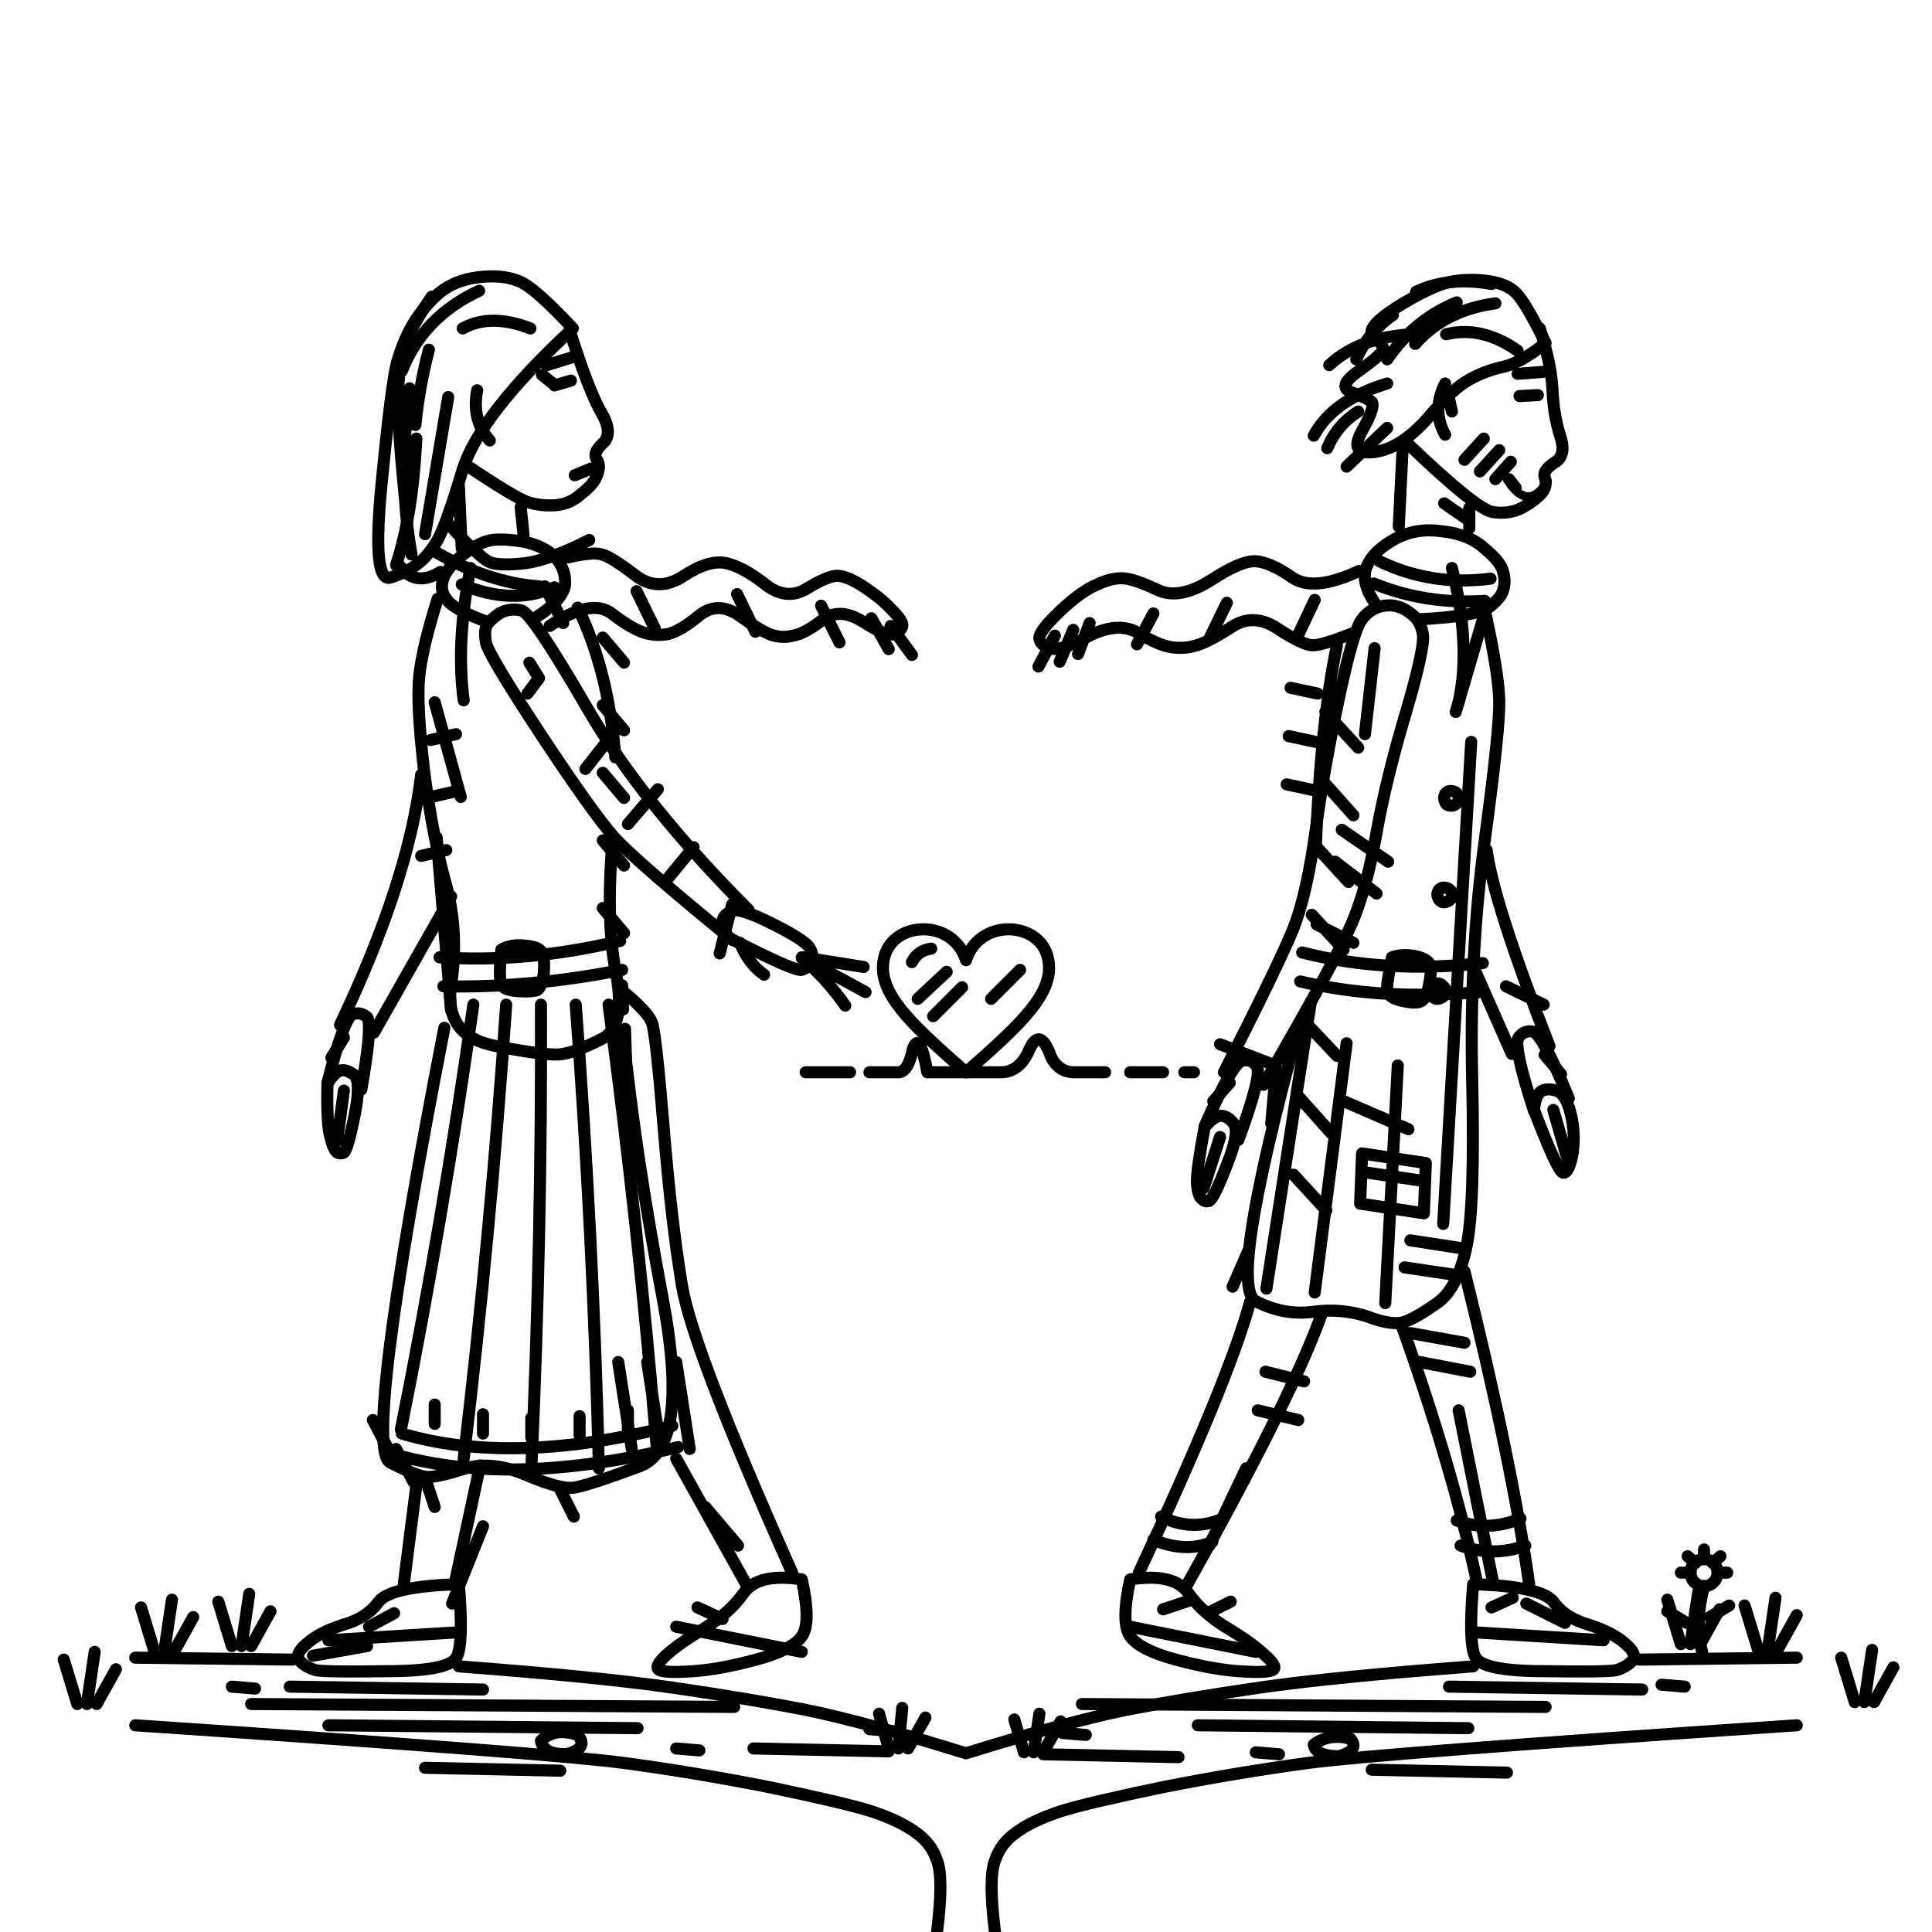
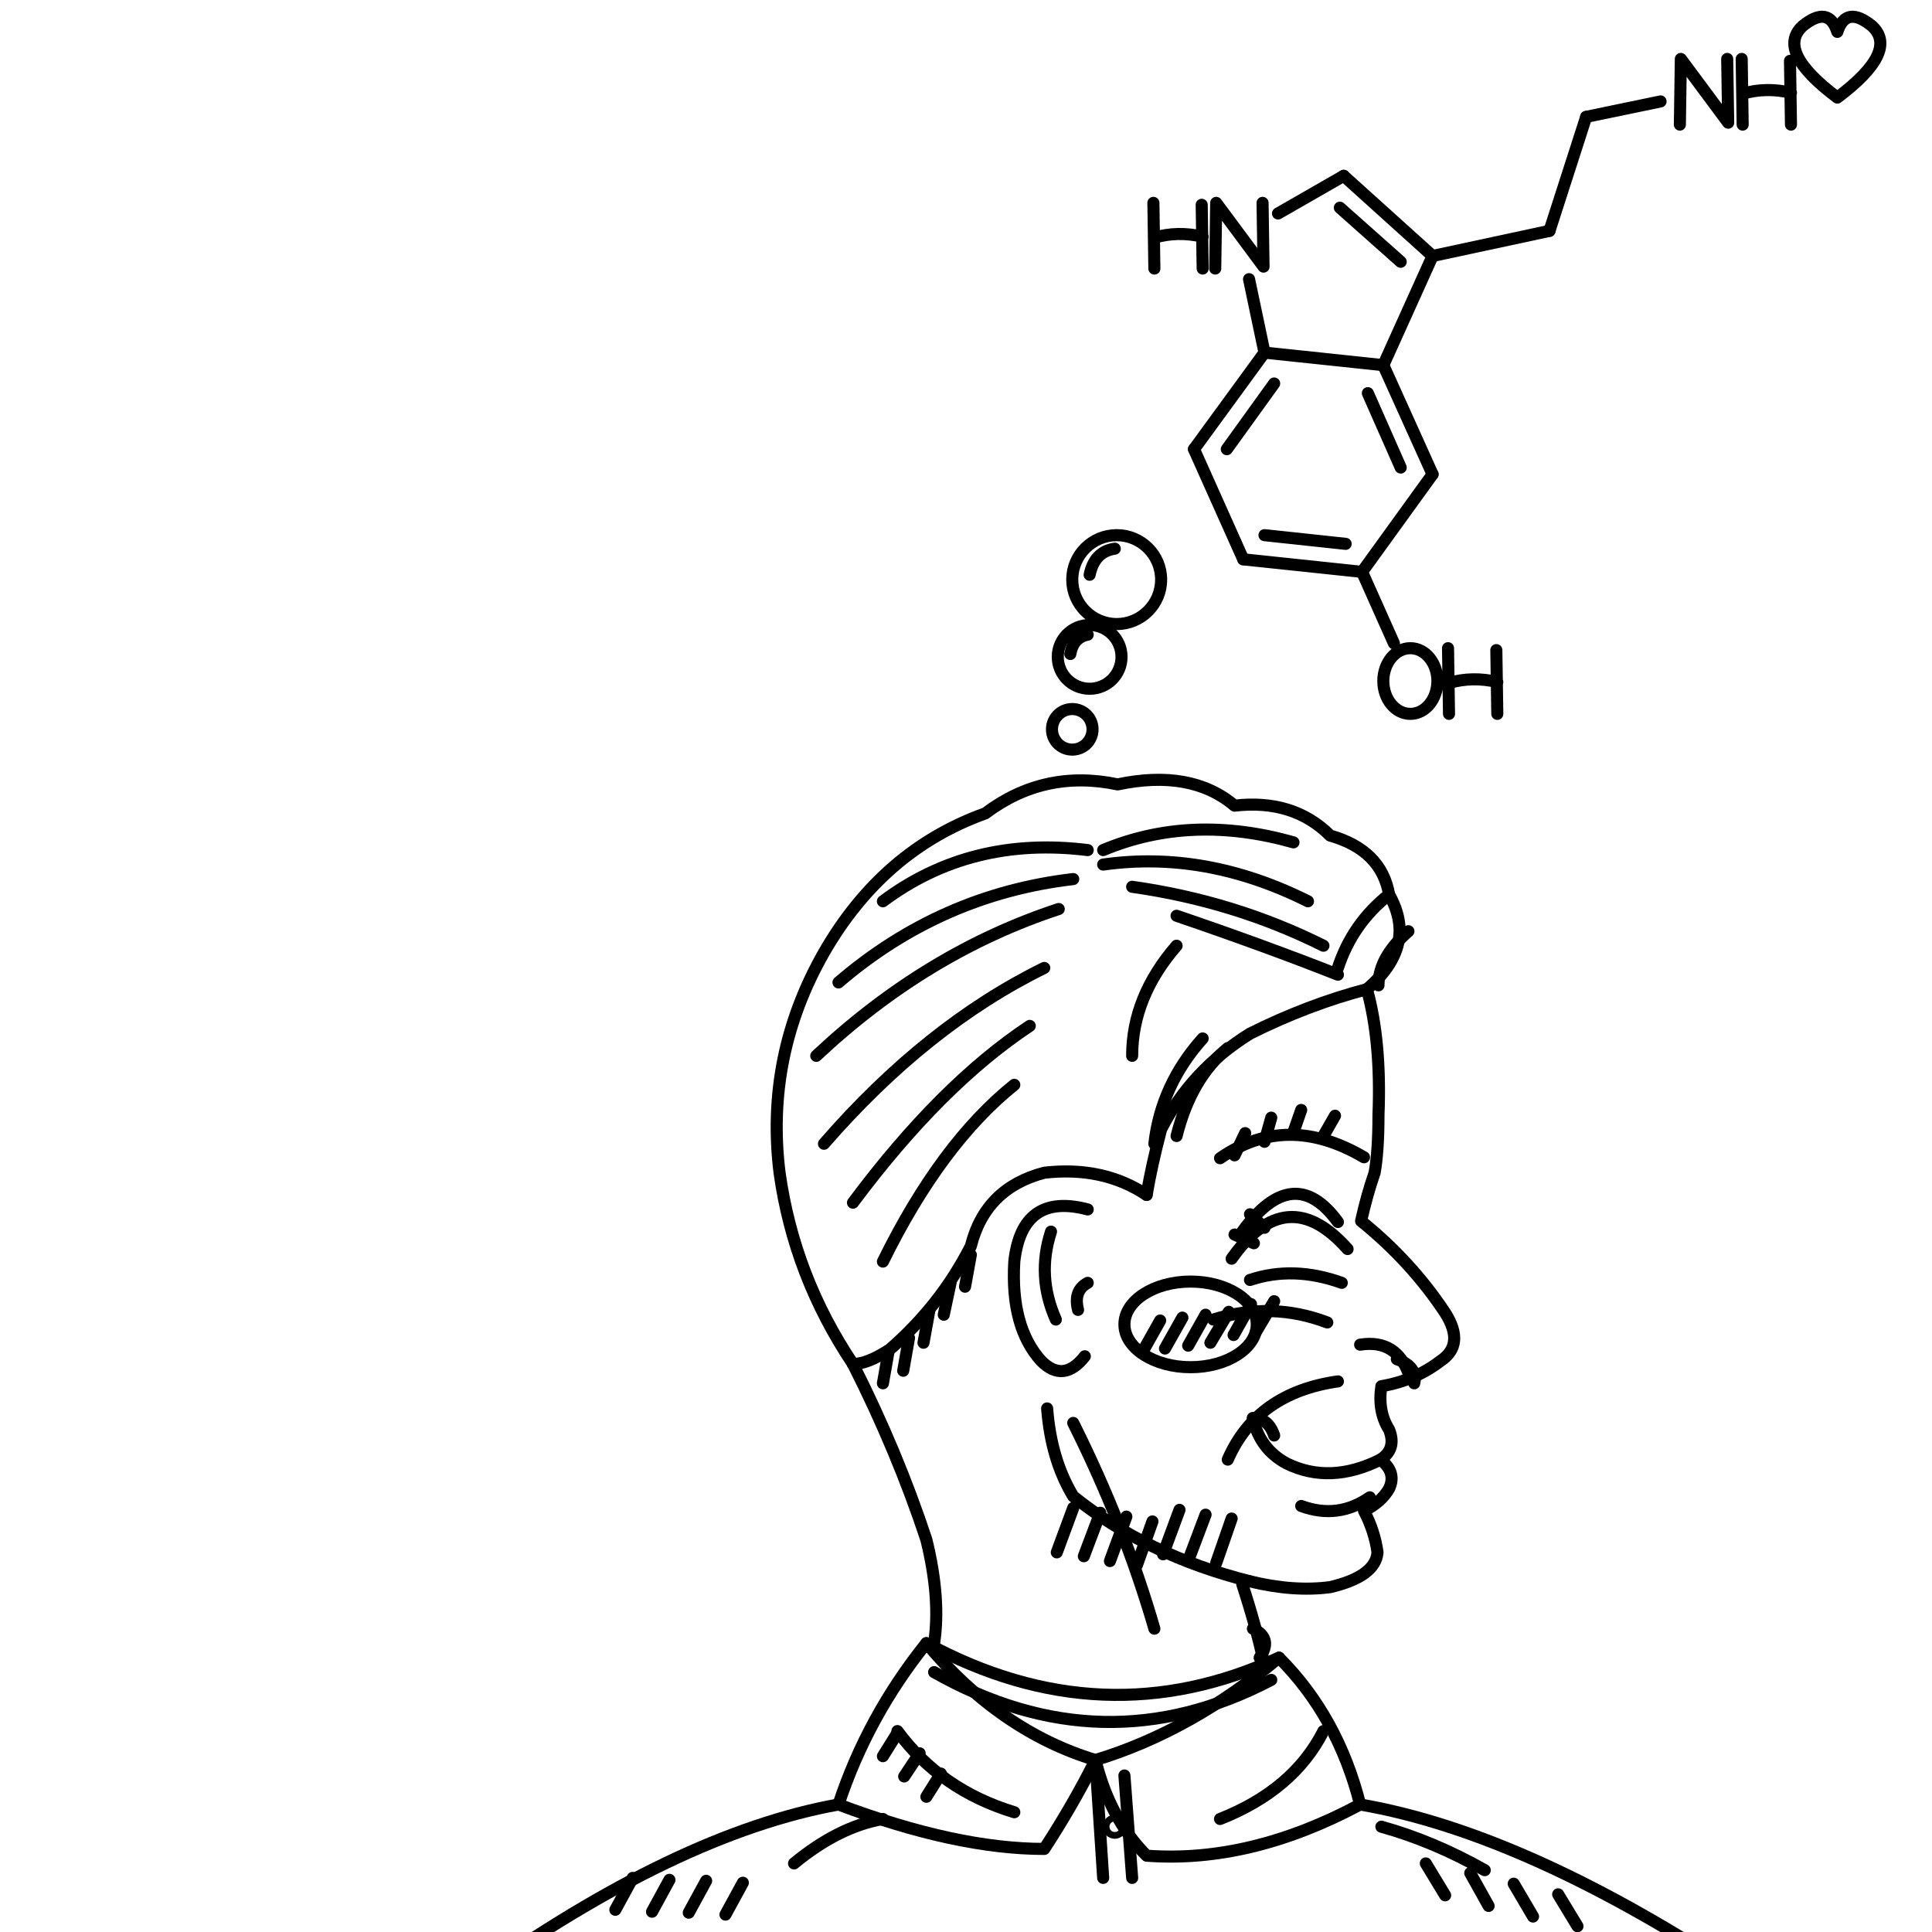
<svg xmlns="http://www.w3.org/2000/svg" viewBox="0 0 200 200" fill="none" stroke="currentColor" stroke-width="1.25" stroke-linecap="round" stroke-linejoin="round">
-   <path pathLength="1" class="soft" d="M100 181.5Q89.7 178.3 83.4 177Q77.2 175.8 69.6 174.7Q62 173.6 47.5 172.5M30.3 171.8L14 171.6M97 200Q97.7 194.4 97 192.6Q96.4 190.8 94.8 189.7Q93.2 188.5 90.2 187.5Q87.3 186.6 79.6 185Q72 183.5 64.6 182.5Q57.1 181.5 14 178.6M100 181.5Q110.3 178.3 116.6 177Q122.8 175.8 130.4 174.7Q138 173.6 152.5 172.5M169.7 171.8L186 171.6M103 200Q102.3 194.4 103 192.6Q103.6 190.8 105.2 189.7Q106.8 188.5 109.8 187.5Q112.7 186.6 120.4 185Q128 183.5 135.4 182.5Q142.9 181.5 186 178.6" />
-   <g class="lv-lean lv-lean-r">
-     <path pathLength="1" d="M152.4 99.8L156.5 109.1" />
-     <path pathLength="1" d="M160.4 108.3Q154.6 93.4 153.9 88" />
-     <path pathLength="1" d="M162.4 113.7Q159.7 107.1 158.7 106.8Q157.8 106.6 157.2 107.4Q156.6 108.2 158.8 115" />
-     <path pathLength="1" d="M158.8 114.9Q161.2 121.2 161.8 121.4Q162.4 121.5 162.8 119.4Q163.1 117.3 162.6 115.3Q162.1 113.2 161.1 112.9Q160.1 112.6 159.5 113Q158.9 113.5 158.8 114.9" />
-     <path pathLength="1" class="fine" d="M160.8 114.9L162.3 120.1M159.9 109.2L161.6 111.2M126.3 117.7L124.6 123M127.3 112.1L125.6 114" />
-     <path pathLength="1" d="M132.1 110.6L131.6 116.3" />
-     <path pathLength="1" d="M129.4 134.8Q127.2 142.9 117.9 162.8" />
-     <path pathLength="1" d="M122.8 164.2Q133.8 144.6 136.9 135.8" />
-     <path pathLength="1" d="M117 163.5Q116 168 117 169.4Q118 170.8 121.7 171.8Q125.4 172.8 128.2 173Q131 173.2 131.7 172.9Q132.4 172.6 130.9 171.3Q129.5 170 127 168.5Q124.5 167 123 164.9Q121.5 162.8 117 163.5" />
-     <path pathLength="1" d="M145.1 137.2Q150.3 151.7 152.9 163.8" />
-     <path pathLength="1" d="M158.3 164Q156.5 151.3 151.6 131.6" />
-     <path pathLength="1" d="M152.5 164Q152 170 152.7 171.5Q153.4 173 159.9 173Q166.3 173.1 167.3 172.9Q168.3 172.6 168.9 172Q169.6 171.3 168.3 170.2Q167 169 164.5 168.2Q162 167.5 160.8 165.8Q159.5 164.2 152.5 164" />
-     <path pathLength="1" d="M145.2 46.4L144.8 54.5" />
-     <path pathLength="1" d="M152.1 54.7L152.1 52.6" />
-     <path pathLength="1" d="M138.4 66.8Q136.7 74.9 136.2 87.9" />
-     <path pathLength="1" d="M134.3 106.8Q127.1 133.2 130 134.7Q132.9 136.2 135.9 135.8Q138.9 135.4 141.6 136.3Q144.2 137.3 145.5 136.8Q146.8 136.3 148.9 134.8Q150.9 133.3 151.8 129.1Q152.7 124.9 152.4 111.8Q152.1 98.8 153.7 87Q155.3 75.2 155.2 72.4Q155.1 69.6 153.8 63.6" />
-     <path pathLength="1" d="M159.4 34Q160.5 37.4 160.7 40.1Q160.8 42.9 161.5 45.1Q162.2 47.2 160.9 47.9Q159.7 48.7 159.9 49.4Q160.2 50.2 159.7 50.9Q159.2 51.6 157.7 52.5Q156.2 53.3 154.5 53Q152.8 52.7 145.7 45.9" />
-     <path pathLength="1" d="M160 35.5Q157.9 31.3 157 30.4Q156.1 29.4 154.1 29.1Q152 28.8 150 29.2Q148 29.7 144.6 31.8Q141.2 34 142.2 34.8Q143.1 35.6 143.2 36.1Q143.3 36.5 140.8 38.3Q138.3 40 139.9 40.6Q141.5 41.2 142 41.6Q142.4 42.1 141 44.6Q139.6 47.1 142.2 46.8Q144.9 46.5 147.7 43.4Q150.4 40.2 152.1 39.3Q153.7 38.4 155.5 38Q157.4 37.6 160 35.5" />
-     <path pathLength="1" d="M140.7 59.1Q136 61.3 133.8 59.8Q131.5 58.2 130 58.1Q128.5 58 125.3 60.1Q122.1 62.1 119.9 61.1Q117.8 60.1 116.6 59.9Q115.3 59.7 113.6 60.5Q111.9 61.2 109.7 63.3Q107.5 65.4 107.6 66.1Q107.7 66.8 108.7 67.1Q109.6 67.5 112.6 65.9Q115.7 64.3 117.8 65.5Q119.9 66.8 121.3 67Q122.6 67.2 123.9 66.8Q125.2 66.4 127.5 64.9Q129.8 63.4 132.3 65.1Q134.9 66.8 135.9 66.8Q136.9 66.8 139.9 65.6" />
-     <path pathLength="1" d="M142.3 62.4Q140.8 60.1 141.5 58.6Q142.2 57 144.4 55.8Q146.6 54.6 149.3 55Q152.1 55.3 153.7 56.8Q155.4 58.2 155.6 59.2Q155.9 60.2 155.6 61.1Q155.4 61.9 154.1 62.9Q152.7 63.8 147.1 64.1" />
-     <path pathLength="1" d="M130.8 112.3Q138.7 98.7 140.1 95.2Q141.5 91.8 142.5 86.2Q143.5 80.6 145.5 73.9Q147.5 67.1 147.3 65.7Q147.1 64.2 145.9 63.4Q144.7 62.5 143.3 62.7Q141.9 62.9 141 64.1Q140.1 65.2 138.6 72.3Q137.1 79.3 136.2 85.9Q135.3 92.5 133.9 96.1Q132.4 99.8 126.7 111" />
-     <path pathLength="1" d="M128.2 118Q130.7 111.2 130.1 110.4Q129.6 109.6 128.6 109.8Q127.6 110 124.7 116.6" />
-     <path pathLength="1" d="M124.7 116.7Q123.9 120.9 123.9 122.4Q124 123.8 124.4 124.1Q124.8 124.5 125.2 124.3Q125.7 124 127 120.6Q128.4 117.1 127.7 116.3Q127.1 115.5 126.3 115.5Q125.6 115.6 124.7 116.7" />
-     <path pathLength="1" class="fine" d="M157.3 41L159.2 40.9M157.1 38.7L159.7 38.5M149.9 40.8L150.3 42.6M149.6 39.7Q148.2 42.5 149.6 45M149.5 52.1L151.8 53.7M150.8 31.3Q146.4 33.1 143.6 37.2M154.8 31.4Q149.6 32.1 146.5 35.6M146.2 34.6Q140.7 34.9 137.6 37.8M143.6 39.7Q138 41.4 136 45.1M143.6 44.3L139.4 48.3M157.1 36.3Q153.4 33.7 149.7 34.6M142.8 58.1Q148.2 60.7 154.3 59.9M142.2 60.4Q147.6 62.6 153.7 62.2M136.1 62.1L134.4 65.7M127 62.4L125.3 65.9M119.4 63.5L117.7 66.7M109.2 65.8L107.5 69M111.1 65.2L109.7 68.5M112.8 64.5L111.6 67.7M153.6 63.8L150.7 73.7M151.2 82.7Q150.6 83.5 150.2 83.4Q149.7 83.4 149.6 83Q149.4 82.6 149.6 82.2Q149.9 81.8 150.3 81.9Q150.8 81.9 151.2 82.7M150.5 92.7Q150 93.4 149.5 93.4Q149.1 93.4 148.9 93Q148.7 92.6 148.9 92.2Q149.2 91.8 149.6 91.9Q150.1 91.9 150.5 92.7M149.8 102.7Q149.3 103.4 148.8 103.4Q148.4 103.4 148.2 103Q148 102.5 148.2 102.2Q148.5 101.8 148.9 101.8Q149.4 101.9 149.8 102.7M134.8 98.6Q143.4 100.8 153.5 99.7M134.6 101.6Q143.2 103.6 153.1 102.7M144.1 99.1Q145.2 98.7 146.6 99Q147.9 99.3 148.1 100Q148.2 100.6 147.9 102.1Q147.6 103.5 147 103.7Q146.4 103.9 145.1 103.6Q143.8 103.3 143.6 102.6Q143.5 102 144.1 99.1M138.9 113.9L145.8 116.9M135.7 103.7L131.1 133.4M129.3 129.3L127.6 133.2M137.2 73.7L140.6 77.4M136.8 80.7L140.1 84.4M136.3 87.7L139.6 91.3M135.8 94.7L139.1 98.3M135 105.7L138.4 109.3M134.5 113.6L137.8 117.3M133.9 121.6L137.3 125.3M138.9 85.9L143.7 89.2M138.2 89.2L142.5 92.5M136.3 95.7L140.1 97.6M142.3 67.1L141.3 76M146 138L151.6 139M147 141L152.2 142M131 142L135 143M130.2 146L134.4 147M153 169L166 169.8M158 166L162 168M117 168.4L130 171M35.6 112.9L34.9 118.1M35.6 107.4L34.3 109.5" />
-     <path pathLength="1" d="M150.3 58.8Q152.3 66.8 151 72.7M126.3 108.1L131.5 110.1M155.9 102.1L159.8 104M83.1 99.1L89.4 100.1M83 99.1L89.6 102.7M83 99.2Q85.4 101.1 87.5 104.1M76.6 97.6Q77.5 99.8 79.1 100.9" />
-     <path pathLength="1" class="fine soft" d="M152.3 76.8L149.4 126.7M139.4 108L136.1 133.8M144.7 110.3L143.4 134.9M151 146L154.6 164M129 152L125.2 160" />
-     <path stroke-width="0.9" pathLength="1" class="accent" d="M156.4 50.2Q158.4 52.8 160.2 49.8" />
-     <path pathLength="1" class="fine accent" d="M156.2 49.6L156.9 50.5" />
-     <path pathLength="1" class="fine accent" d="M151.6 47.6L153.6 45.4M153.2 48.8L155.2 46.6M154.8 49.6L156.4 47.8" />
-     <path pathLength="1" class="fine" d="M146.6 30.2Q150 28.6 154.4 29.4M140.6 42.6Q138.4 44 137.4 46.4M144.2 32.6Q141.6 34.4 140.4 37.2" />
-     <path pathLength="1" class="fine soft" d="M133.6 71.2L136.4 71.8M133.4 76.2L136.2 76.8M133.2 81.2L136 81.8" />
-     <path pathLength="1" class="fine" d="M141 119.4L147.6 120.4L147.4 125.6L140.8 124.6Z" />
-     <path pathLength="1" class="fine soft" d="M141.6 121.4L147 122.2" />
-     <path pathLength="1" class="fine" d="M120.2 157Q123.4 158.6 126.6 157.2M119.4 159.4Q122.8 160.8 125.5 159.6M150.8 157.4Q154 158.6 157.4 157.2M151.2 160Q154.6 161.2 157.9 160" />
-     <path pathLength="1" class="fine" d="M120.4 166.6L123.4 165.6M125 167L127.4 165.8M154.4 166.4L156.6 165.4" />
-     <path pathLength="1" class="fine soft" d="M146 128.4L151.2 129.2M145.4 131.2L150.8 132" />
-   </g>
-   <g class="lv-lean lv-lean-l">
-     <path pathLength="1" d="M43.6 80.2Q42.3 91.2 35.2 106.1" />
-     <path pathLength="1" d="M38.7 106.9L46.7 92.8" />
-     <path pathLength="1" d="M37.4 112.8Q38.6 106 38 105.3Q37.3 104.7 36.5 105Q35.6 105.4 33.9 112.1" />
-     <path pathLength="1" d="M33.9 112.2Q33.8 116.4 34.2 117.7Q34.5 119 34.9 119.3Q35.3 119.5 35.6 119.3Q36 119 36.7 115.5Q37.4 112 36.7 111.3Q35.9 110.7 35.3 110.8Q34.6 111 33.9 112.2" />
-     <path pathLength="1" d="M70 151L77.3 164.1" />
-     <path pathLength="1" d="M82 162.8Q71.7 139.7 70.6 133.1Q69.5 126.5 68.7 116.7Q67.9 107 67.5 105.9Q67.1 104.8 64.7 102.8" />
-     <path pathLength="1" d="M83 163.5Q84 168 83 169.4Q82 170.8 78.3 171.8Q74.6 172.8 71.8 173Q69 173.2 68.3 172.9Q67.6 172.6 69 171.3Q70.5 170 73 168.5Q75.5 167 77 164.9Q78.5 162.8 83 163.5" />
-     <path pathLength="1" d="M43.2 153L41.8 164" />
-     <path pathLength="1" d="M47.1 163.8L49.7 151.7" />
-     <path pathLength="1" d="M64.8 109.6L64.7 106.5" />
-     <path pathLength="1" d="M47.5 164Q48 170 47.3 171.5Q46.6 173 40.1 173Q33.7 173.1 32.7 172.9Q31.7 172.6 31.1 172Q30.4 171.3 31.7 170.2Q33 169 35.5 168.2Q38 167.5 39.2 165.8Q40.5 164.2 47.5 164" />
-     <path pathLength="1" d="M47.5 50.3L47.8 56.8" />
-     <path pathLength="1" d="M54.2 55.4L53.9 52.5" />
-     <path pathLength="1" d="M46 106.4Q37.5 150 40.4 151.4Q43.3 152.9 44.3 152.9Q45.4 152.9 48.2 152Q51 151.2 54.5 152.7Q58 154.2 59.4 154Q60.8 153.8 66.2 151.8Q71.5 149.8 68.6 134.4Q65.7 119 64.5 106.9" />
-     <path pathLength="1" d="M64.5 104.5L64.4 102" />
-     <path pathLength="1" d="M59.8 62.9Q63 69.4 63.7 78.4" />
-     <path pathLength="1" d="M63.4 87.2Q62.7 95.5 63.8 100.9Q64.8 106.4 62.2 107.6Q59.6 108.9 58.3 109.1Q57 109.4 51.4 108.3Q45.9 107.3 46.7 101.9Q47.5 96.6 46.2 91.7Q44.8 86.7 43.9 79.8Q43.1 72.8 43.4 70Q43.7 67.1 45.3 62" />
-     <path pathLength="1" d="M59.1 34.6Q61 40.6 62.3 42.8Q63.5 44.9 62.4 45.9Q61.3 46.9 61.8 47.6Q62.2 48.2 61.8 49.2Q61.5 50.1 60.2 51.1Q59 52.2 57.5 52.3Q56 52.4 54.7 52Q53.4 51.6 48.2 48.1" />
-     <path pathLength="1" d="M59.3 34Q55.3 29.7 53.7 29.1Q52 28.4 49.5 28.7Q47.1 29 45.5 30.3Q44 31.6 42.9 33.3Q41.8 35.1 41.1 37.5Q40.5 39.8 39.5 50.1Q38.5 60.3 40.4 59.8Q42.2 59.2 43.2 58.4Q44.3 57.6 45.3 55.9Q46.2 54.3 47.9 48.6Q49.7 42.9 59.3 34" />
-     <path pathLength="1" d="M56.9 64.8Q61.2 61.9 63.3 63.5Q65.4 65.1 66.7 65.5Q68 65.9 69.3 65.6Q70.6 65.2 72.4 63.7Q74.3 62.2 76.5 63.7Q78.7 65.3 79.8 65.7Q81 66.1 82.1 65.8Q83.3 65.6 85.1 64.2Q86.9 62.8 89.4 64.4Q91.9 66 92.7 65.6Q93.5 65.1 93.4 64.6Q93.3 64.1 92.3 63.1Q91.3 62 89.5 60.8Q87.7 59.6 86.6 59.6Q85.5 59.7 83.4 61Q81.3 62.2 79.1 60.4Q76.9 58.7 75.2 58.3Q73.4 57.9 70.8 59.6Q68.1 61.4 65.7 59.5Q63.2 57.6 62.3 57.4Q61.4 57.1 58.8 57.7" />
-     <path pathLength="1" d="M50.5 64.4Q46.9 63.1 46.2 62Q45.4 61 46 59.6Q46.7 58.3 48.1 57.3Q49.6 56.2 50.5 56Q51.5 55.7 53.7 56Q55.9 56.3 57.3 57.5Q58.6 58.8 58.5 60.5Q58.3 62.1 55.5 63.9" />
-     <path pathLength="1" d="M77.5 94.2Q66.7 83.4 60.9 73.5Q55.1 63.5 54 63.2Q52.8 62.9 51.7 63.5Q50.7 64.2 50.4 64.7Q50.1 65.3 50.3 66.5Q50.5 67.7 55.9 75.9Q61.3 84.1 63.6 86.7Q66 89.3 75.8 97.3" />
-     <path pathLength="1" d="M75.5 97.1Q82.3 100.6 83 100.4Q83.6 100.2 84 99.6Q84.3 99 83.8 98.1Q83.3 97.3 79.9 95.6Q76.5 93.9 75.7 94.3Q74.8 94.8 74.8 95.4Q74.7 96.1 75.5 97.1" />
-     <path pathLength="1" class="fine" d="M57.4 39.9L59.1 39.4M56.6 37.8L59.2 37M59.5 49.2L61.2 48.5M49.4 40.4Q48.8 43.5 50.7 45.6M57.1 39.6L56.1 38.8M44.7 30.7Q42.3 34.2 41.8 36.1Q41.3 38 41.2 40.7Q41.1 43.3 41.9 51.4M49.6 30.1Q43.8 32.8 41.6 38.4M43.1 45.4Q42.7 53.4 41 58.5M46.4 41.1L44 55.3M46.3 54.1Q49.6 57.7 50.7 58.2Q51.7 58.6 54.4 58.3Q57.1 57.9 61 55.9M44.7 56.9Q50.3 60.3 55.8 60.7M54.9 34Q50.8 32.4 47.9 34M56.4 60.7L58.3 64.5M65.9 61.2L67.8 65.1M76.3 61.5L78.2 65.4M85 62.7L86.9 66.5M47.8 60.5Q53 62.7 57.4 60.8M92.2 64.8L94.4 67.8M90.2 64L92 67.2M45.5 99.1Q54.6 99.7 64.2 97.4M45.9 102.1Q54.7 102.3 64.4 100.4M51.9 98.3Q53 97.7 54.4 97.9Q55.8 98 56.1 98.6Q56.4 99.2 56.3 100.7Q56.1 102.2 55.6 102.5Q55 102.7 53.6 102.6Q52.1 102.5 51.9 101.9Q51.6 101.2 51.9 98.3M45 72.7L47.7 82.5M60.6 79.6L63.9 75.4M65 85.3L68.1 81.7M69 91.1L71.8 87.7M49 104Q45.9 126 41.5 148M52.4 104Q50.8 127.5 48 151M56 104Q56.1 128 55 152M59.6 104Q61.4 128 62 152M63 104Q66.1 127 68 150M38.6 147L40.4 150.4M41 150L42.8 153.4M64 141L65.4 150M67 141L68.4 150M70 141L71.4 150M62.4 66L64.6 68.6M62.4 73L64.6 75.6M62.4 80L64.6 82.6M62.4 87L64.6 89.6M62.4 94L64.6 96.6M44 153L45 156M58 154.2L59.4 157M47 169L34 169.8M70 168.4L83 171" />
-     <path pathLength="1" d="M48.7 58.8Q47.2 66.5 48 72.5M75.8 93.6L74.5 98.7" />
-     <path pathLength="1" class="fine soft" d="M45.2 86.7L46.7 104.6M50 158L46.8 166M73 156L76.4 160" />
-     <path pathLength="1" class="fine" d="M42.4 40.2Q41.2 49.6 42.6 57.4M44.4 36.2Q43.4 40 43 44" />
-     <path pathLength="1" class="fine" d="M41.4 58.6Q43 60.8 45.6 59.2" />
-     <path pathLength="1" class="fine" d="M41.6 148.4Q53 151.8 69.6 147.6M41 150.6Q53 154 70.2 149.8" />
-     <path pathLength="1" class="fine soft" d="M45 145.4L45 147.4M50 146.4L50 148.4M55 146.8L55 148.8M60 146.6L60 148.6M65 146L65 148" />
-     <path pathLength="1" class="fine soft" d="M44.6 76.6L47.2 76M44.2 82.6L46.8 82M43.6 88.6L46.2 88" />
-     <path pathLength="1" class="fine" d="M38.2 168.4L40.8 167M72.2 166.4L74.8 167.6M32.4 171.4L38 170.4" />
-     <path pathLength="1" class="fine" d="M54.8 68.6L55.8 70.2L54.6 71.8" />
-   </g>
-   <g class="lv-beat accent">
-     <g class="lv-i08-race">
-       <path stroke="none" d="M84 105L84 117" />
-       <path class="gx-i08-l" d="M83.4 111L88 111M90 111L93 111Q94 111 94.5 108.6Q95.2 106.6 96 111L100 111" />
-       <path class="gx-i08-r" d="M100 111L103.6 111Q105.4 111 106.4 109Q107.6 106 108.8 109.4Q109.6 111 111.2 111L114.4 111M117 111L120.4 111M122.6 111L123.6 111" />
+   <g>
+     <path pathLength="1" d="M86.8 186.8Q70.1 189.8 48.8 205" />
+     <path pathLength="1" d="M140.8 186.8Q158.2 189.8 181 205" />
+     <path pathLength="1" class="fine soft" d="M82.2 192.9Q86.8 189.1 91.4 188.3M153.7 193.6Q148.4 190.6 143 189.1" />
+     <path pathLength="1" class="fine soft" d="M65.5 194.4L63.7 197.7M69.3 194.6L67.5 197.9M73.1 194.7L71.3 198M76.9 194.9L75.1 198.2M147.6 192.9L149.6 196.2M152.2 193.9L154.1 197.3M156.7 195L158.7 198.4M161.3 196.1L163.3 199.4" />
+     <path pathLength="1" d="M113.4 182.2L114.2 194.4" />
+     <path pathLength="1" class="fine soft" d="M116.4 183.8L117.2 194.4" />
+     <circle cx="115.4" cy="189.1" r=".9" fill="none" stroke-width=".7" />
+     <path pathLength="1" d="M128.6 164Q130.1 168.6 130.9 172.4" />
+     <path pathLength="1" d="M88.3 141.2Q92.9 150.3 95.9 159.4Q97.4 165.5 96.7 170.1" />
+     <path pathLength="1" class="fine" d="M129.7 168.6Q131.8 169.6 130.4 171.6" />
+     <path pathLength="1" class="fine soft" d="M111.1 147.3Q116.4 157.9 119.5 168.6" />
+     <path pathLength="1" class="fine soft" d="M111.1 156.1L109.4 160.7M113.9 156.6L112.2 161.1M116.6 157L114.9 161.6M119.3 157.5L117.7 162M122.1 156.3L120.4 160.9M124.8 156.8L123.1 161.3M127.5 157.2L125.9 161.8" />
+     <path pathLength="1" d="M95.9 170.1Q114.2 180 132.4 171.6" />
+     <path pathLength="1" d="M95.9 170.1Q89.8 177.7 86.8 186.8Q99 191.4 108.1 191.4Q111.1 186.8 113.4 182.2Q103.5 179.2 95.9 170.1" />
+     <path pathLength="1" d="M132.4 171.6Q138.5 177.7 140.8 186.8Q129.4 192.9 118.7 192.1Q114.9 188.3 113.4 182.2Q123.3 179.2 132.4 171.6" />
+     <path pathLength="1" class="fine" d="M96.7 173.1Q114.2 183 131.6 173.9" />
+     <path pathLength="1" class="fine soft" d="M92.9 179.2Q97.4 185.3 105 187.6M137 179.2Q133.9 185.3 126.3 188.3" />
+     <path pathLength="1" class="fine soft" d="M91.4 181.8L92.9 179.4M93.6 183.9L95.2 181.5M95.9 186L97.4 183.6" />
+     <path pathLength="1" d="M141.5 102.4Q146.8 97.9 143.8 92.6Q143 88 137.7 86.5Q133.9 82.7 127.8 83.4Q123.3 79.6 115.7 81.2Q108.1 79.6 102 84.2Q91.4 88 85.3 98.6Q79.2 109.3 80.7 121.4Q82.2 132.1 88.3 141.2" />
+     <path pathLength="1" d="M141.5 102.4Q135.4 104 129.4 107Q123.3 110.8 120.2 116.9Q119.2 120.7 118.7 123.7" />
+     <path pathLength="1" class="fine" d="M118.7 123.7Q114.2 120.7 108.1 121.4Q102 123 100.5 129Q97.4 135.1 92.1 139.7Q89.8 141.2 88.3 141.2" />
+     <path pathLength="1" class="fine" d="M143.8 92.6Q140 95.6 138.5 100.2M145.8 96.4Q142.7 99.1 142.7 102" />
+     <path pathLength="1" class="fine" d="M114.2 88Q123.3 84.2 133.9 87.2M114.2 89.5Q124.8 88 135.4 93.3M117.2 91.8Q127.8 93.3 137 97.9M121.8 94.8Q130.9 97.9 138.5 100.9" />
+     <path pathLength="1" class="fine" d="M112.6 88Q100.5 86.5 91.4 93.3M111.1 91Q97.4 92.6 86.8 101.7M109.6 94.1Q95.9 98.6 84.5 109.3M108.1 100.2Q95.9 106.2 85.3 118.4" />
+     <path pathLength="1" class="fine soft" d="M106.6 106.2Q97.4 112.3 88.3 124.5M105 112.3Q97.4 118.4 91.4 130.6M121.8 97.9Q117.2 103.2 117.2 109.3" />
+     <path pathLength="1" class="fine" d="M127.1 108.5Q123.3 111.6 121.8 117.6M124.5 107.5Q120.2 112.3 119.5 118.4" />
+     <path pathLength="1" class="fine soft" d="M100.5 129.9L99.9 133.2M98.4 132.8L97.7 136.1M96.2 135.7L95.6 139M94.1 138.5L93.5 141.9M92 139.8L91.4 143.2" />
+     <path pathLength="1" d="M141.5 102.4Q143 107.8 142.7 115.4Q142.7 119.2 142.3 121.4Q141.5 123.7 140.9 126.4Q146.1 130.6 149.6 135.9Q151.7 139.2 149.1 140.9Q146.5 142.9 143 143.5Q142.6 146.1 143.8 148Q144.6 150 142.9 151.1Q144.6 152.4 143.8 154.1Q143 155.5 141.2 156.4Q142.3 158.5 142.6 160.7Q142.4 163.2 137.7 164.3Q133.9 164.8 129.4 163.7" />
+     <path pathLength="1" d="M129.4 163.7Q118.7 161 111.1 154.9Q108.8 151.1 108.4 145.8" />
+     <path pathLength="1" class="fine" d="M144.6 140.7Q146.8 141.5 146.4 143.2" />
+     <path pathLength="1" class="fine soft" d="M140.8 139.2Q144.6 138.6 145.9 142.4" />
+     <path pathLength="1" d="M126.3 119.9Q133.2 115.1 141.2 119.8" />
+     <path pathLength="1" class="fine" d="M127.8 119.6L128.9 117.3M130.9 118.2L131.6 115.7M133.9 117.2L134.7 114.9M137 117.6L138.2 115.5" />
+     <path pathLength="1" d="M127.5 130.3Q133.2 122.2 139.5 129.3" />
+     <path pathLength="1" class="fine soft" d="M128.6 127.5Q133.9 120.2 138.5 126.5" />
+     <path pathLength="1" class="fine" d="M129.8 128.7L127.8 127.8M130.9 127.1L129.4 125.7" />
+     <path pathLength="1" class="fine soft" d="M129.4 132.5Q133.9 131 138.9 132.8" />
+     <path pathLength="1" d="M142.9 151.1Q137.7 153.7 133.2 151.5Q130.4 150 129.7 146.8" />
+     <path pathLength="1" class="fine" d="M129.7 146.8Q131.3 146.8 131.9 148.6" />
+     <path pathLength="1" class="fine" d="M141.8 155Q138.5 157.3 134.7 155.9" />
+     <path pathLength="1" class="fine" d="M138.5 143Q130.1 144.2 127.1 151.1" />
+     <path pathLength="1" class="fine soft" d="M125.6 136.6Q131.6 134.7 137.4 136.9" />
+     <path pathLength="1" d="M112.6 125.2Q105.8 123.4 105 130.6Q104.6 137.4 107.8 140.9Q110.1 143.2 112.3 140.4" />
+     <path pathLength="1" class="fine" d="M108.8 127.5Q107.3 132.1 109.3 136.6" />
+     <path pathLength="1" class="fine" d="M112.6 132.8Q111.1 133.6 111.6 135.6" />
+     <g class="gx-i08n-blush">
+       <g class="lv-i08n-blush">
+         <path pathLength="1" class="accent fine" d="M116.4 137.1A6.8 4.4 0 1 1 130.1 137.1A6.8 4.4 0 1 1 116.4 137.1" />
+         <path pathLength="1" class="accent fine" d="M118.3 139.9L120.1 136.7M120.6 139.6L122.4 136.4M123 139.3L124.8 136.1M125.3 139L127.2 135.8M127.7 138.2L129.5 135M130 137.9L131.9 134.7" />
+       </g>
    </g>
  </g>
-   <g class="gx-i08-heart">
-     <g class="lv-i08-throb accent">
-       <path pathLength="1" d="M100 111C95 106.6 91.4 103.4 91.4 100.2C91.4 97.6 93.4 96.2 95.6 96.2C97.6 96.2 99.4 97.4 100 99.4C100.6 97.4 102.4 96.2 104.4 96.2C106.6 96.2 108.6 97.6 108.6 100.2C108.6 103.4 105 106.6 100 111Z" />
-       <path pathLength="1" class="fine" d="M94.4 99.6Q95 98.4 96.4 98.2" />
-       <path pathLength="1" class="fine" d="M95 103.4L98 100.6M96.6 105.2L99.6 102.2M102.6 103.4L105.6 100.4" />
+   <g class="lv-i08n-vib">
+     <g class="gx-i08n-b k9">
+       <path pathLength="1" d="M148.3 49.1L141 59.2" />
+     </g>
+     <g class="gx-i08n-b k10">
+       <path pathLength="1" d="M141 59.2L144.3 66.6" />
+     </g>
+     <g class="gx-i08n-b k10">
+       <path pathLength="1" class="fine" d="M143.2 70.5A2.8 3.4 0 1 1 148.8 70.5A2.8 3.4 0 1 1 143.2 70.5M149.9 67.1L150 73.9M154.9 67.3L155 73.9M150 70.7Q152.4 70 155 70.6" />
+     </g>
+     <g class="gx-i08n-b k11">
+       <path pathLength="1" d="M141 59.2L128.7 57.9" />
+       <path pathLength="1" class="fine" d="M139.3 56.3L130.9 55.4" />
+     </g>
+     <g class="gx-i08n-b k12">
+       <path pathLength="1" d="M128.7 57.9L123.6 46.5" />
+     </g>
+     <g class="gx-i08n-b k13">
+       <path pathLength="1" d="M123.6 46.5L130.9 36.5" />
+       <path pathLength="1" class="fine" d="M127 46.5L131.9 39.7" />
+     </g>
+     <g class="gx-i08n-b k14">
+       <path pathLength="1" d="M130.9 36.5L143.2 37.8" />
+     </g>
+     <g class="gx-i08n-b k15">
+       <path pathLength="1" d="M143.2 37.8L148.3 49.1" />
+       <path pathLength="1" class="fine" d="M141.6 40.7L145 48.4" />
+     </g>
+     <g class="gx-i08n-b k16">
+       <path pathLength="1" d="M130.9 36.5L129.3 28.9" />
+     </g>
+     <g class="gx-i08n-b k16">
+       <path pathLength="1" class="fine" d="M125.8 27.8L125.9 21L130.8 27.6L130.7 21M119.4 21L119.5 27.8M124.4 21.2L124.5 27.8M119.5 24.6Q121.9 23.9 124.5 24.5" />
+     </g>
+     <g class="gx-i08n-b k17">
+       <path pathLength="1" d="M132.3 22.1L139.1 18.2" />
+     </g>
+     <g class="gx-i08n-b k18">
+       <path pathLength="1" d="M139.1 18.2L148.3 26.5" />
+       <path pathLength="1" class="fine" d="M138.7 21.5L145 27.1" />
+     </g>
+     <g class="gx-i08n-b k19">
+       <path pathLength="1" d="M148.3 26.5L143.2 37.8" />
+     </g>
+     <g class="gx-i08n-b k20">
+       <path pathLength="1" d="M148.3 26.5L160.4 23.9" />
+     </g>
+     <g class="gx-i08n-b k21">
+       <path pathLength="1" d="M160.4 23.9L164.2 12.1" />
+     </g>
+     <g class="gx-i08n-b k22">
+       <path pathLength="1" d="M164.2 12.1L171.9 10.5" />
+     </g>
+     <g class="gx-i08n-b k22">
+       <path pathLength="1" class="fine" d="M173.9 12.9L174 6.1L178.9 12.7L178.8 6.1M180.3 6.1L180.4 12.9M185.3 6.3L185.4 12.9M180.4 9.7Q182.8 9 185.4 9.6" />
+     </g>
+     <g class="gx-i08n-heart">
+       <g class="lv-beat">
+         <path class="fill-accent" d="M190.2 10.1Q183.8 5.3 186.6 2.7Q189.3 0.5 190.2 3.3Q191.1 0.5 193.8 2.7Q196.6 5.3 190.2 10.1Z" />
+       </g>
    </g>
  </g>
-   <path pathLength="1" class="fine" d="M26 176.4L76 176.7M34 178.6L66 178.9M112 176.4L160 176.7M124 178.6L152 178.9M78 181L92 181.3M108 181.6L122 181.9M44 183L58 183.3M142 183.2L156 183.5" />
-   <path pathLength="1" class="fine soft" d="M24 174.6L26.4 174.8M90 179L92.4 179.2M172 174.4L174.4 174.6M110 179.4L112.4 179.6M70 181L72.4 181.2M130 181.4L132.4 181.6M16 171L14.6 166.4M17 171L17.8 165.6M18 171L20 167.4M24 170.4L22.6 165.8M25 170.4L25.8 165M26 170.4L28 166.8M182 170.8L180.6 166.2M183 170.8L183.8 165.4M184 170.8L186 167.2M174 170.2L172.6 165.6M175 170.2L175.8 164.8M176 170.2L178 166.6M8 176.4L6.6 171.8M9 176.4L9.8 171M10 176.4L12 172.8M192 176.2L190.6 171.6M193 176.2L193.8 170.8M194 176.2L196 172.6" />
-   <path pathLength="1" class="fine soft" d="M56 180.2Q57.4 178.8 59.8 179.6Q61 181 58.6 181.6Q56.2 181.6 56 180.2" />
-   <path pathLength="1" class="fine soft" d="M136 180.6Q137.6 179.4 139.8 180Q140.8 181.2 138.6 181.8Q136.2 181.8 136 180.6" />
-   <path pathLength="1" class="fine soft" d="M92 181L91 177.4M93 181L93.4 176.8M94 181L95.8 177.8M106 181.4L105 178M107 181.4L107.6 177.4M108 181.4L109.8 178.2" />
-   <path pathLength="1" class="fine soft" d="M30 174.6L50 174.9M150 174.6L170 174.9" />
-   <path pathLength="1" class="fine accent" d="M176.2 171Q175.4 168 176.4 164.2" />
-   <circle pathLength="1" class="accent fine" cx="176.4" cy="162.8" r="1.4" />
-   <path pathLength="1" class="fine accent" d="M176.4 161.4L176.4 160.4M177.8 162.8L178.8 162.8M175 162.8L174 162.8M175.5 161.8L174.7 161.1M177.3 161.8L178.1 161.1" />
-   <path pathLength="1" class="fine" d="M174.6 168L172.6 166.8M177 167.4L179 166.2" />
+   <g class="gx-i08n-bub q0">
+     <g class="lv-float lv-sm lv-i08n-w0">
+       <path pathLength="1" d="M108.9 75.5A2.1 2.1 0 1 1 113.1 75.5A2.1 2.1 0 1 1 108.9 75.5" />
+     </g>
+   </g>
+   <g class="gx-i08n-bub q1">
+     <g class="lv-float lv-sm lv-i08n-w1">
+       <path pathLength="1" d="M109.5 68A3.3 3.3 0 1 1 116.1 68A3.3 3.3 0 1 1 109.5 68" />
+       <path pathLength="1" class="fine soft" d="M110.8 67.7Q111.1 66 112.6 65.7" />
+     </g>
+   </g>
+   <g class="gx-i08n-bub q2">
+     <g class="lv-float lv-sm lv-i08n-w2">
+       <path pathLength="1" d="M111 60A4.6 4.6 0 1 1 120.2 60A4.6 4.6 0 1 1 111 60" />
+       <path pathLength="1" class="fine soft" d="M112.8 59.5Q113.3 57.1 115.4 56.8" />
+     </g>
+   </g>
</svg>
